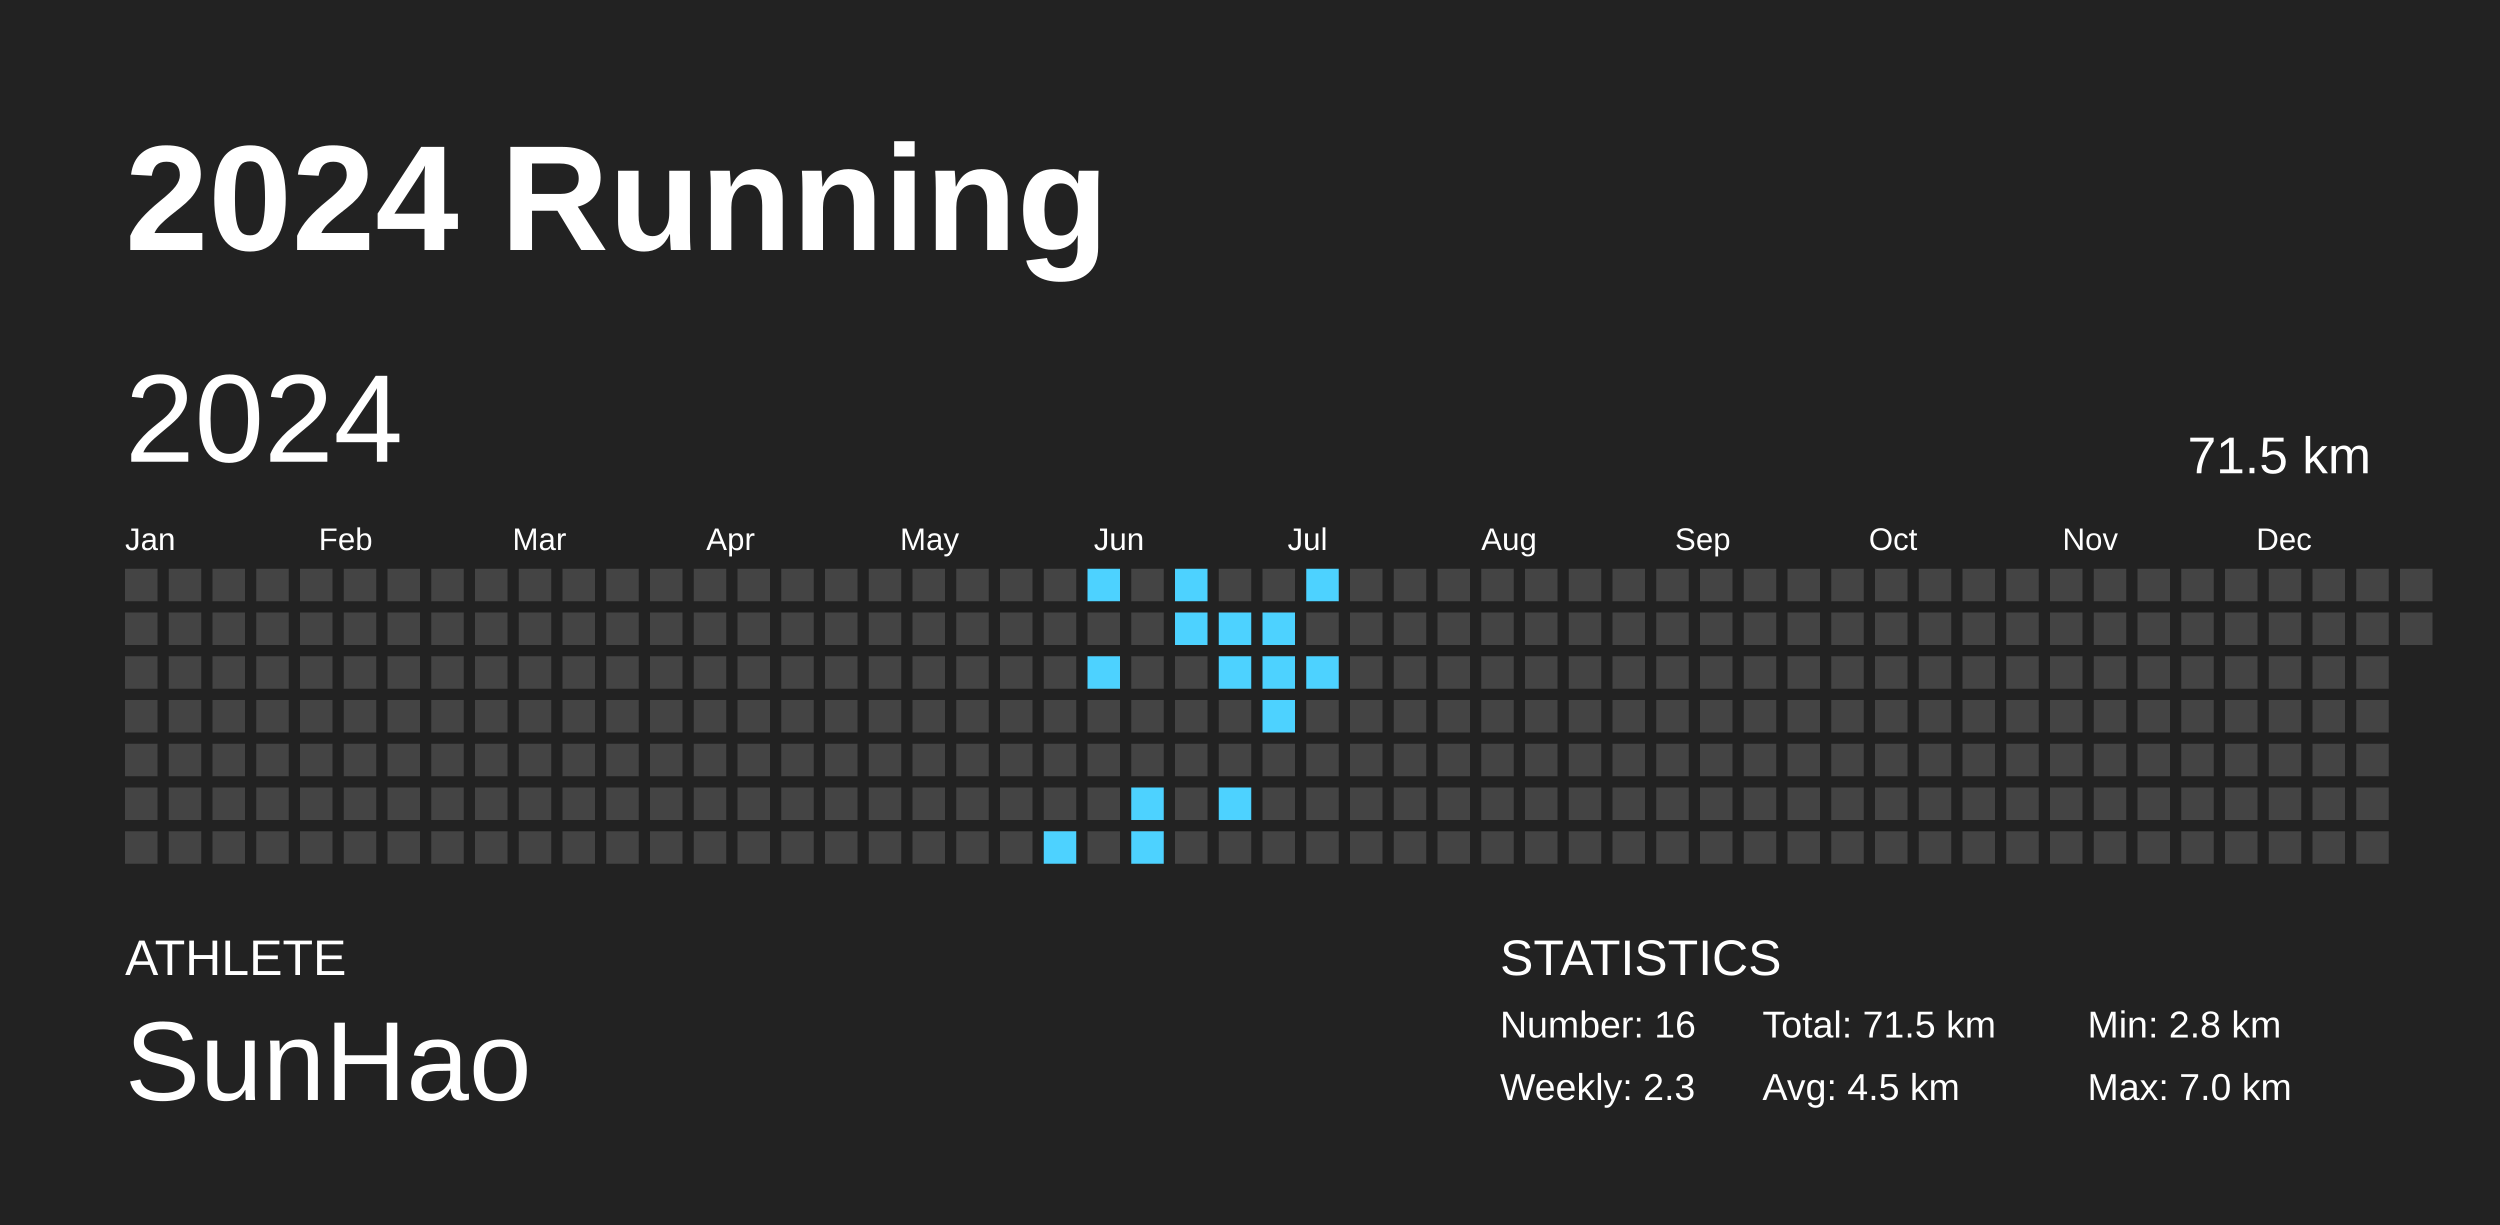
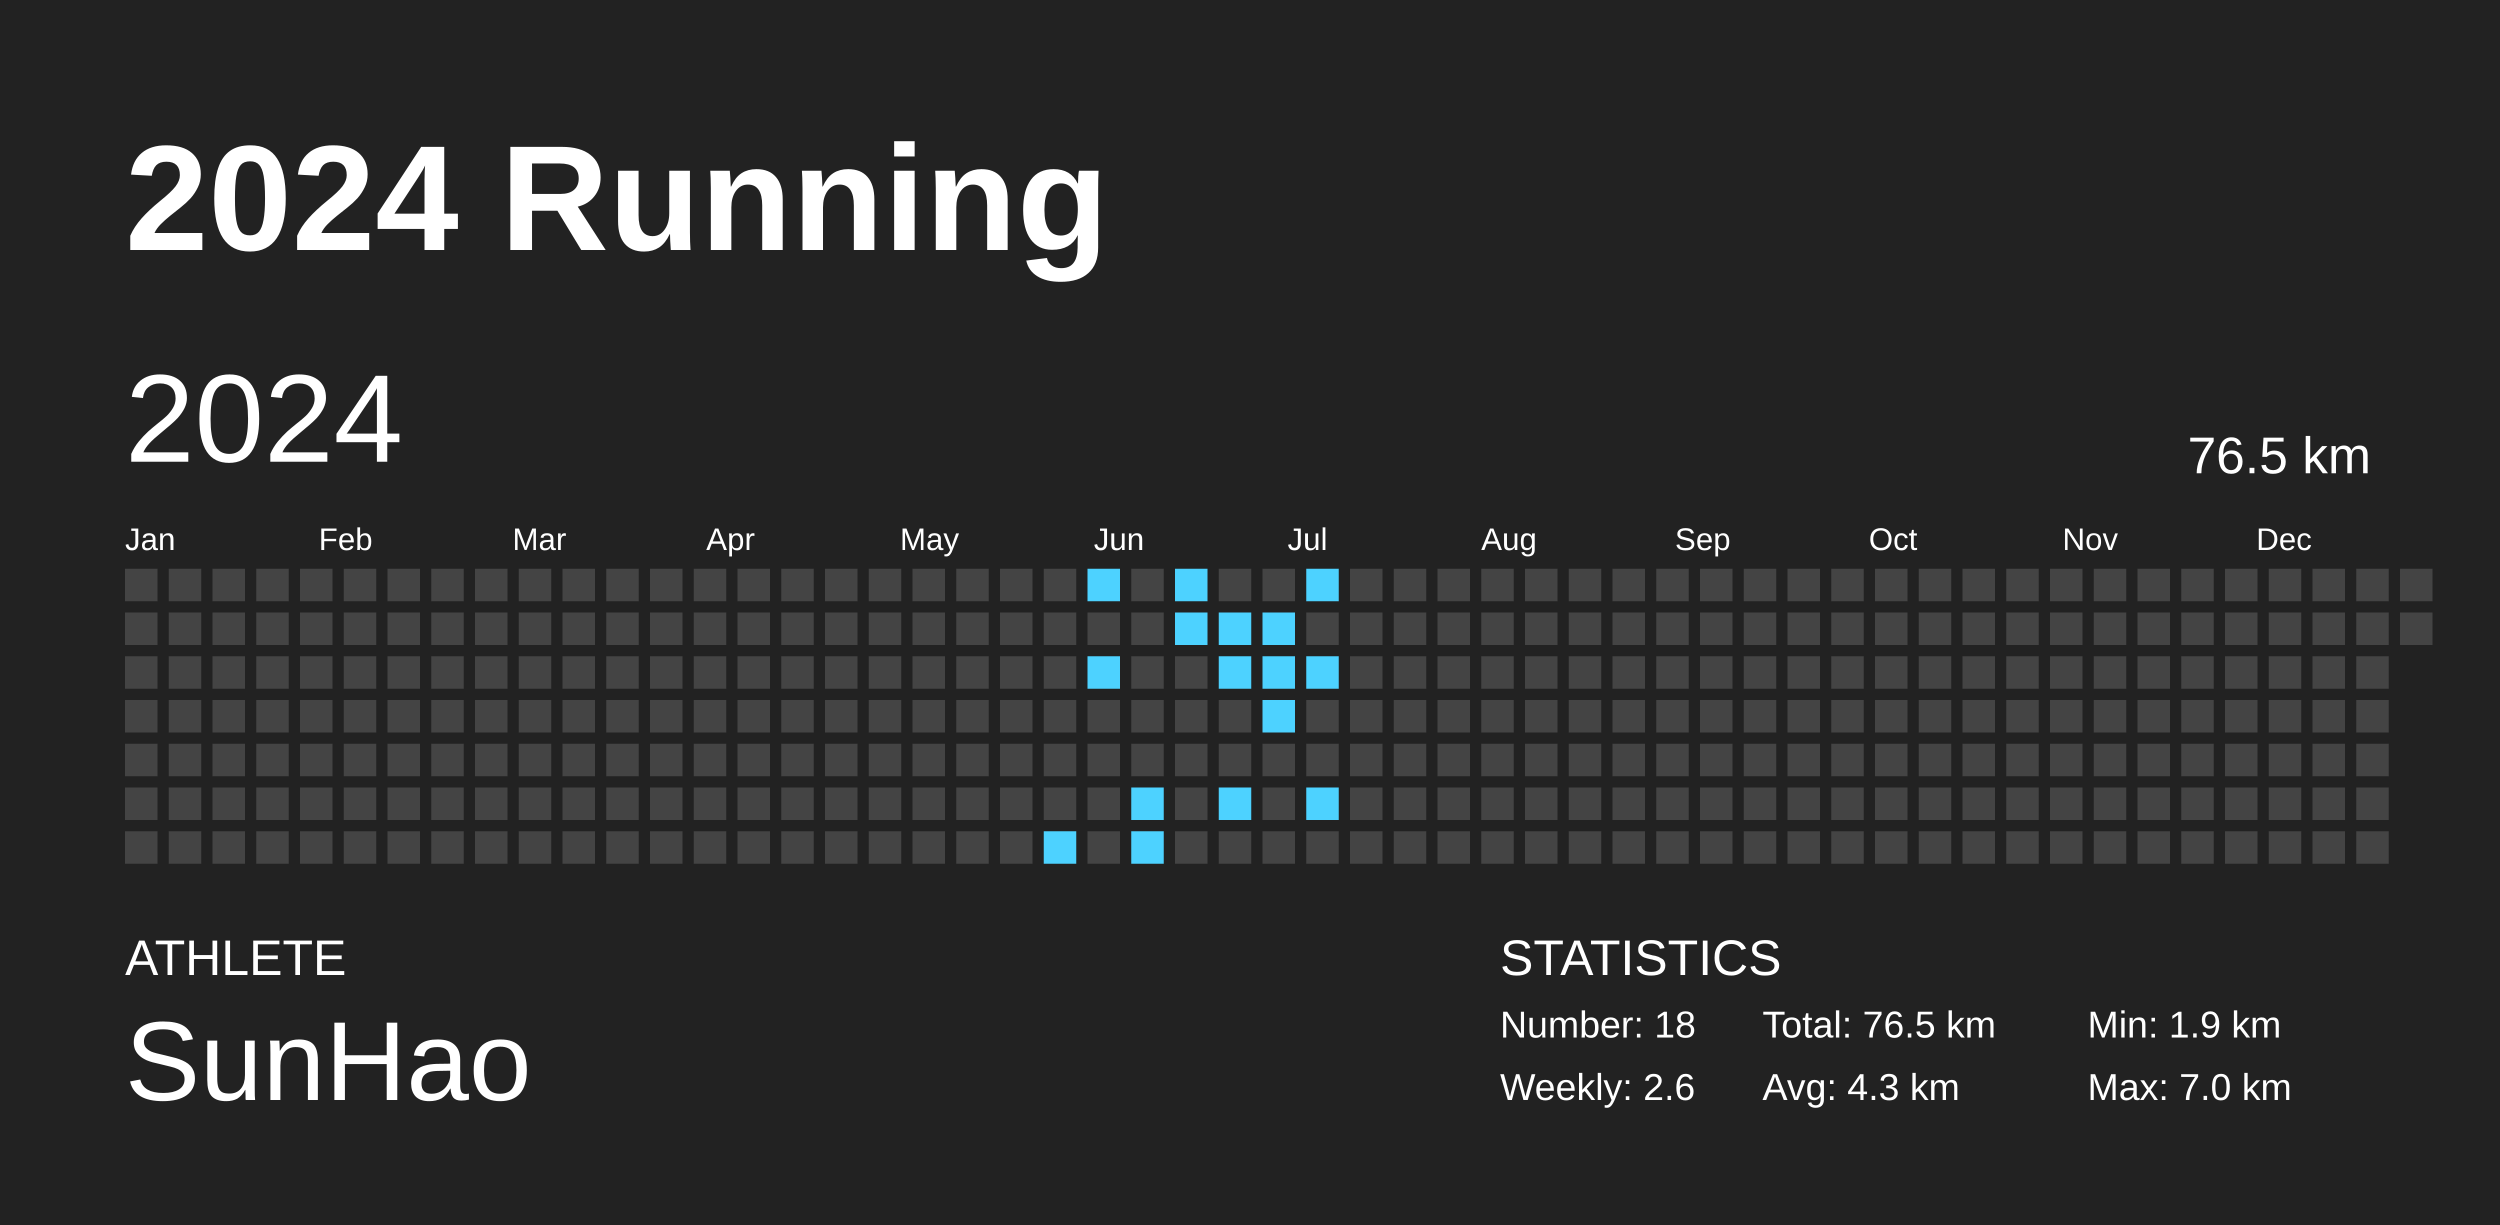
<svg xmlns="http://www.w3.org/2000/svg" baseProfile="full" height="98mm" version="1.1" viewBox="0,0,200,98" width="200mm">
  <defs />
  <rect fill="#222222" height="98" width="200" x="0" y="0" />
  <text fill="#FFFFFF" style="font-size:12px; font-family:Arial; font-weight:bold;" x="10" y="20">2024 Running</text>
  <text fill="#FFFFFF" style="font-size:4px; font-family:Arial" x="10" y="78">ATHLETE</text>
  <text fill="#FFFFFF" style="font-size:9px; font-family:Arial" x="10" y="88">SunHao</text>
  <text fill="#FFFFFF" style="font-size:4px; font-family:Arial" x="120" y="78">STATISTICS</text>
-   <text fill="#FFFFFF" style="font-size:3px; font-family:Arial" x="120" y="83">Number: 16</text>
-   <text fill="#FFFFFF" style="font-size:3px; font-family:Arial" x="120" y="88">Weekly: 2.3</text>
-   <text fill="#FFFFFF" style="font-size:3px; font-family:Arial" x="141" y="83">Total: 71.5 km</text>
-   <text fill="#FFFFFF" style="font-size:3px; font-family:Arial" x="141" y="88">Avg: 4.5 km</text>
-   <text fill="#FFFFFF" style="font-size:3px; font-family:Arial" x="167" y="83">Min: 2.8 km</text>
+   <text fill="#FFFFFF" style="font-size:3px; font-family:Arial" x="120" y="83">Number: 18</text>
+   <text fill="#FFFFFF" style="font-size:3px; font-family:Arial" x="120" y="88">Weekly: 2.6</text>
+   <text fill="#FFFFFF" style="font-size:3px; font-family:Arial" x="141" y="83">Total: 76.5 km</text>
+   <text fill="#FFFFFF" style="font-size:3px; font-family:Arial" x="141" y="88">Avg: 4.3 km</text>
+   <text fill="#FFFFFF" style="font-size:3px; font-family:Arial" x="167" y="83">Min: 1.9 km</text>
  <text fill="#FFFFFF" style="font-size:3px; font-family:Arial" x="167" y="88">Max: 7.0 km</text>
  <text dominant-baseline="hanging" fill="#FFFFFF" style="font-size:10.0px; font-family:Arial;" x="10" y="30">2024</text>
-   <text dominant-baseline="hanging" fill="#FFFFFF" style="font-size:4.125px; font-family:Arial;" x="175" y="35">71.5 km</text>
+   <text dominant-baseline="hanging" fill="#FFFFFF" style="font-size:4.125px; font-family:Arial;" x="175" y="35">76.5 km</text>
  <text fill="#FFFFFF" style="font-size:2.5px; font-family:Arial" x="10.0" y="44">Jan</text>
  <text fill="#FFFFFF" style="font-size:2.5px; font-family:Arial" x="25.5" y="44">Feb</text>
  <text fill="#FFFFFF" style="font-size:2.5px; font-family:Arial" x="41.0" y="44">Mar</text>
  <text fill="#FFFFFF" style="font-size:2.5px; font-family:Arial" x="56.5" y="44">Apr</text>
  <text fill="#FFFFFF" style="font-size:2.5px; font-family:Arial" x="72.0" y="44">May</text>
  <text fill="#FFFFFF" style="font-size:2.5px; font-family:Arial" x="87.5" y="44">Jun</text>
  <text fill="#FFFFFF" style="font-size:2.5px; font-family:Arial" x="103.0" y="44">Jul</text>
  <text fill="#FFFFFF" style="font-size:2.5px; font-family:Arial" x="118.5" y="44">Aug</text>
  <text fill="#FFFFFF" style="font-size:2.5px; font-family:Arial" x="134.0" y="44">Sep</text>
  <text fill="#FFFFFF" style="font-size:2.5px; font-family:Arial" x="149.5" y="44">Oct</text>
  <text fill="#FFFFFF" style="font-size:2.5px; font-family:Arial" x="165.0" y="44">Nov</text>
  <text fill="#FFFFFF" style="font-size:2.5px; font-family:Arial" x="180.5" y="44">Dec</text>
  <rect fill="#444444" height="2.6" width="2.6" x="10.0" y="45.5" />
  <rect fill="#444444" height="2.6" width="2.6" x="10.0" y="49.0" />
  <rect fill="#444444" height="2.6" width="2.6" x="10.0" y="52.5" />
  <rect fill="#444444" height="2.6" width="2.6" x="10.0" y="56.0" />
  <rect fill="#444444" height="2.6" width="2.6" x="10.0" y="59.5" />
  <rect fill="#444444" height="2.6" width="2.6" x="10.0" y="63.0" />
  <rect fill="#444444" height="2.6" width="2.6" x="10.0" y="66.5" />
  <rect fill="#444444" height="2.6" width="2.6" x="13.5" y="45.5" />
  <rect fill="#444444" height="2.6" width="2.6" x="13.5" y="49.0" />
  <rect fill="#444444" height="2.6" width="2.6" x="13.5" y="52.5" />
  <rect fill="#444444" height="2.6" width="2.6" x="13.5" y="56.0" />
  <rect fill="#444444" height="2.6" width="2.6" x="13.5" y="59.5" />
  <rect fill="#444444" height="2.6" width="2.6" x="13.5" y="63.0" />
  <rect fill="#444444" height="2.6" width="2.6" x="13.5" y="66.5" />
  <rect fill="#444444" height="2.6" width="2.6" x="17.0" y="45.5" />
  <rect fill="#444444" height="2.6" width="2.6" x="17.0" y="49.0" />
  <rect fill="#444444" height="2.6" width="2.6" x="17.0" y="52.5" />
  <rect fill="#444444" height="2.6" width="2.6" x="17.0" y="56.0" />
  <rect fill="#444444" height="2.6" width="2.6" x="17.0" y="59.5" />
  <rect fill="#444444" height="2.6" width="2.6" x="17.0" y="63.0" />
  <rect fill="#444444" height="2.6" width="2.6" x="17.0" y="66.5" />
  <rect fill="#444444" height="2.6" width="2.6" x="20.5" y="45.5" />
  <rect fill="#444444" height="2.6" width="2.6" x="20.5" y="49.0" />
  <rect fill="#444444" height="2.6" width="2.6" x="20.5" y="52.5" />
  <rect fill="#444444" height="2.6" width="2.6" x="20.5" y="56.0" />
  <rect fill="#444444" height="2.6" width="2.6" x="20.5" y="59.5" />
  <rect fill="#444444" height="2.6" width="2.6" x="20.5" y="63.0" />
  <rect fill="#444444" height="2.6" width="2.6" x="20.5" y="66.5" />
  <rect fill="#444444" height="2.6" width="2.6" x="24.0" y="45.5" />
  <rect fill="#444444" height="2.6" width="2.6" x="24.0" y="49.0" />
  <rect fill="#444444" height="2.6" width="2.6" x="24.0" y="52.5" />
  <rect fill="#444444" height="2.6" width="2.6" x="24.0" y="56.0" />
  <rect fill="#444444" height="2.6" width="2.6" x="24.0" y="59.5" />
  <rect fill="#444444" height="2.6" width="2.6" x="24.0" y="63.0" />
  <rect fill="#444444" height="2.6" width="2.6" x="24.0" y="66.5" />
  <rect fill="#444444" height="2.6" width="2.6" x="27.5" y="45.5" />
  <rect fill="#444444" height="2.6" width="2.6" x="27.5" y="49.0" />
  <rect fill="#444444" height="2.6" width="2.6" x="27.5" y="52.5" />
  <rect fill="#444444" height="2.6" width="2.6" x="27.5" y="56.0" />
  <rect fill="#444444" height="2.6" width="2.6" x="27.5" y="59.5" />
  <rect fill="#444444" height="2.6" width="2.6" x="27.5" y="63.0" />
  <rect fill="#444444" height="2.6" width="2.6" x="27.5" y="66.5" />
  <rect fill="#444444" height="2.6" width="2.6" x="31.0" y="45.5" />
  <rect fill="#444444" height="2.6" width="2.6" x="31.0" y="49.0" />
  <rect fill="#444444" height="2.6" width="2.6" x="31.0" y="52.5" />
  <rect fill="#444444" height="2.6" width="2.6" x="31.0" y="56.0" />
  <rect fill="#444444" height="2.6" width="2.6" x="31.0" y="59.5" />
  <rect fill="#444444" height="2.6" width="2.6" x="31.0" y="63.0" />
  <rect fill="#444444" height="2.6" width="2.6" x="31.0" y="66.5" />
  <rect fill="#444444" height="2.6" width="2.6" x="34.5" y="45.5" />
  <rect fill="#444444" height="2.6" width="2.6" x="34.5" y="49.0" />
  <rect fill="#444444" height="2.6" width="2.6" x="34.5" y="52.5" />
  <rect fill="#444444" height="2.6" width="2.6" x="34.5" y="56.0" />
  <rect fill="#444444" height="2.6" width="2.6" x="34.5" y="59.5" />
  <rect fill="#444444" height="2.6" width="2.6" x="34.5" y="63.0" />
  <rect fill="#444444" height="2.6" width="2.6" x="34.5" y="66.5" />
  <rect fill="#444444" height="2.6" width="2.6" x="38.0" y="45.5" />
  <rect fill="#444444" height="2.6" width="2.6" x="38.0" y="49.0" />
  <rect fill="#444444" height="2.6" width="2.6" x="38.0" y="52.5" />
  <rect fill="#444444" height="2.6" width="2.6" x="38.0" y="56.0" />
  <rect fill="#444444" height="2.6" width="2.6" x="38.0" y="59.5" />
  <rect fill="#444444" height="2.6" width="2.6" x="38.0" y="63.0" />
  <rect fill="#444444" height="2.6" width="2.6" x="38.0" y="66.5" />
  <rect fill="#444444" height="2.6" width="2.6" x="41.5" y="45.5" />
  <rect fill="#444444" height="2.6" width="2.6" x="41.5" y="49.0" />
  <rect fill="#444444" height="2.6" width="2.6" x="41.5" y="52.5" />
  <rect fill="#444444" height="2.6" width="2.6" x="41.5" y="56.0" />
  <rect fill="#444444" height="2.6" width="2.6" x="41.5" y="59.5" />
  <rect fill="#444444" height="2.6" width="2.6" x="41.5" y="63.0" />
  <rect fill="#444444" height="2.6" width="2.6" x="41.5" y="66.5" />
  <rect fill="#444444" height="2.6" width="2.6" x="45.0" y="45.5" />
  <rect fill="#444444" height="2.6" width="2.6" x="45.0" y="49.0" />
  <rect fill="#444444" height="2.6" width="2.6" x="45.0" y="52.5" />
  <rect fill="#444444" height="2.6" width="2.6" x="45.0" y="56.0" />
  <rect fill="#444444" height="2.6" width="2.6" x="45.0" y="59.5" />
  <rect fill="#444444" height="2.6" width="2.6" x="45.0" y="63.0" />
  <rect fill="#444444" height="2.6" width="2.6" x="45.0" y="66.5" />
  <rect fill="#444444" height="2.6" width="2.6" x="48.5" y="45.5" />
  <rect fill="#444444" height="2.6" width="2.6" x="48.5" y="49.0" />
  <rect fill="#444444" height="2.6" width="2.6" x="48.5" y="52.5" />
  <rect fill="#444444" height="2.6" width="2.6" x="48.5" y="56.0" />
  <rect fill="#444444" height="2.6" width="2.6" x="48.5" y="59.5" />
  <rect fill="#444444" height="2.6" width="2.6" x="48.5" y="63.0" />
  <rect fill="#444444" height="2.6" width="2.6" x="48.5" y="66.5" />
  <rect fill="#444444" height="2.6" width="2.6" x="52.0" y="45.5" />
  <rect fill="#444444" height="2.6" width="2.6" x="52.0" y="49.0" />
  <rect fill="#444444" height="2.6" width="2.6" x="52.0" y="52.5" />
  <rect fill="#444444" height="2.6" width="2.6" x="52.0" y="56.0" />
  <rect fill="#444444" height="2.6" width="2.6" x="52.0" y="59.5" />
  <rect fill="#444444" height="2.6" width="2.6" x="52.0" y="63.0" />
  <rect fill="#444444" height="2.6" width="2.6" x="52.0" y="66.5" />
  <rect fill="#444444" height="2.6" width="2.6" x="55.5" y="45.5" />
  <rect fill="#444444" height="2.6" width="2.6" x="55.5" y="49.0" />
  <rect fill="#444444" height="2.6" width="2.6" x="55.5" y="52.5" />
  <rect fill="#444444" height="2.6" width="2.6" x="55.5" y="56.0" />
  <rect fill="#444444" height="2.6" width="2.6" x="55.5" y="59.5" />
  <rect fill="#444444" height="2.6" width="2.6" x="55.5" y="63.0" />
  <rect fill="#444444" height="2.6" width="2.6" x="55.5" y="66.5" />
  <rect fill="#444444" height="2.6" width="2.6" x="59.0" y="45.5" />
  <rect fill="#444444" height="2.6" width="2.6" x="59.0" y="49.0" />
  <rect fill="#444444" height="2.6" width="2.6" x="59.0" y="52.5" />
  <rect fill="#444444" height="2.6" width="2.6" x="59.0" y="56.0" />
  <rect fill="#444444" height="2.6" width="2.6" x="59.0" y="59.5" />
  <rect fill="#444444" height="2.6" width="2.6" x="59.0" y="63.0" />
  <rect fill="#444444" height="2.6" width="2.6" x="59.0" y="66.5" />
  <rect fill="#444444" height="2.6" width="2.6" x="62.5" y="45.5" />
  <rect fill="#444444" height="2.6" width="2.6" x="62.5" y="49.0" />
  <rect fill="#444444" height="2.6" width="2.6" x="62.5" y="52.5" />
  <rect fill="#444444" height="2.6" width="2.6" x="62.5" y="56.0" />
  <rect fill="#444444" height="2.6" width="2.6" x="62.5" y="59.5" />
  <rect fill="#444444" height="2.6" width="2.6" x="62.5" y="63.0" />
  <rect fill="#444444" height="2.6" width="2.6" x="62.5" y="66.5" />
  <rect fill="#444444" height="2.6" width="2.6" x="66.0" y="45.5" />
  <rect fill="#444444" height="2.6" width="2.6" x="66.0" y="49.0" />
  <rect fill="#444444" height="2.6" width="2.6" x="66.0" y="52.5" />
  <rect fill="#444444" height="2.6" width="2.6" x="66.0" y="56.0" />
  <rect fill="#444444" height="2.6" width="2.6" x="66.0" y="59.5" />
  <rect fill="#444444" height="2.6" width="2.6" x="66.0" y="63.0" />
  <rect fill="#444444" height="2.6" width="2.6" x="66.0" y="66.5" />
  <rect fill="#444444" height="2.6" width="2.6" x="69.5" y="45.5" />
  <rect fill="#444444" height="2.6" width="2.6" x="69.5" y="49.0" />
  <rect fill="#444444" height="2.6" width="2.6" x="69.5" y="52.5" />
  <rect fill="#444444" height="2.6" width="2.6" x="69.5" y="56.0" />
  <rect fill="#444444" height="2.6" width="2.6" x="69.5" y="59.5" />
  <rect fill="#444444" height="2.6" width="2.6" x="69.5" y="63.0" />
  <rect fill="#444444" height="2.6" width="2.6" x="69.5" y="66.5" />
  <rect fill="#444444" height="2.6" width="2.6" x="73.0" y="45.5" />
  <rect fill="#444444" height="2.6" width="2.6" x="73.0" y="49.0" />
  <rect fill="#444444" height="2.6" width="2.6" x="73.0" y="52.5" />
  <rect fill="#444444" height="2.6" width="2.6" x="73.0" y="56.0" />
  <rect fill="#444444" height="2.6" width="2.6" x="73.0" y="59.5" />
  <rect fill="#444444" height="2.6" width="2.6" x="73.0" y="63.0" />
  <rect fill="#444444" height="2.6" width="2.6" x="73.0" y="66.5" />
  <rect fill="#444444" height="2.6" width="2.6" x="76.5" y="45.5" />
  <rect fill="#444444" height="2.6" width="2.6" x="76.5" y="49.0" />
  <rect fill="#444444" height="2.6" width="2.6" x="76.5" y="52.5" />
  <rect fill="#444444" height="2.6" width="2.6" x="76.5" y="56.0" />
  <rect fill="#444444" height="2.6" width="2.6" x="76.5" y="59.5" />
  <rect fill="#444444" height="2.6" width="2.6" x="76.5" y="63.0" />
  <rect fill="#444444" height="2.6" width="2.6" x="76.5" y="66.5" />
  <rect fill="#444444" height="2.6" width="2.6" x="80.0" y="45.5" />
  <rect fill="#444444" height="2.6" width="2.6" x="80.0" y="49.0" />
  <rect fill="#444444" height="2.6" width="2.6" x="80.0" y="52.5" />
  <rect fill="#444444" height="2.6" width="2.6" x="80.0" y="56.0" />
  <rect fill="#444444" height="2.6" width="2.6" x="80.0" y="59.5" />
  <rect fill="#444444" height="2.6" width="2.6" x="80.0" y="63.0" />
  <rect fill="#444444" height="2.6" width="2.6" x="80.0" y="66.5" />
  <rect fill="#444444" height="2.6" width="2.6" x="83.5" y="45.5" />
  <rect fill="#444444" height="2.6" width="2.6" x="83.5" y="49.0" />
  <rect fill="#444444" height="2.6" width="2.6" x="83.5" y="52.5" />
  <rect fill="#444444" height="2.6" width="2.6" x="83.5" y="56.0" />
  <rect fill="#444444" height="2.6" width="2.6" x="83.5" y="59.5" />
  <rect fill="#444444" height="2.6" width="2.6" x="83.5" y="63.0" />
  <rect fill="#4dd2ff" height="2.6" width="2.6" x="83.5" y="66.5" />
  <rect fill="#4dd2ff" height="2.6" width="2.6" x="87.0" y="45.5" />
  <rect fill="#444444" height="2.6" width="2.6" x="87.0" y="49.0" />
  <rect fill="#4dd2ff" height="2.6" width="2.6" x="87.0" y="52.5" />
  <rect fill="#444444" height="2.6" width="2.6" x="87.0" y="56.0" />
  <rect fill="#444444" height="2.6" width="2.6" x="87.0" y="59.5" />
  <rect fill="#444444" height="2.6" width="2.6" x="87.0" y="63.0" />
  <rect fill="#444444" height="2.6" width="2.6" x="87.0" y="66.5" />
  <rect fill="#444444" height="2.6" width="2.6" x="90.5" y="45.5" />
  <rect fill="#444444" height="2.6" width="2.6" x="90.5" y="49.0" />
  <rect fill="#444444" height="2.6" width="2.6" x="90.5" y="52.5" />
  <rect fill="#444444" height="2.6" width="2.6" x="90.5" y="56.0" />
  <rect fill="#444444" height="2.6" width="2.6" x="90.5" y="59.5" />
  <rect fill="#4dd2ff" height="2.6" width="2.6" x="90.5" y="63.0" />
  <rect fill="#4dd2ff" height="2.6" width="2.6" x="90.5" y="66.5" />
  <rect fill="#4dd2ff" height="2.6" width="2.6" x="94.0" y="45.5" />
  <rect fill="#4dd2ff" height="2.6" width="2.6" x="94.0" y="49.0" />
  <rect fill="#444444" height="2.6" width="2.6" x="94.0" y="52.5" />
  <rect fill="#444444" height="2.6" width="2.6" x="94.0" y="56.0" />
  <rect fill="#444444" height="2.6" width="2.6" x="94.0" y="59.5" />
  <rect fill="#444444" height="2.6" width="2.6" x="94.0" y="63.0" />
  <rect fill="#444444" height="2.6" width="2.6" x="94.0" y="66.5" />
  <rect fill="#444444" height="2.6" width="2.6" x="97.5" y="45.5" />
  <rect fill="#4dd2ff" height="2.6" width="2.6" x="97.5" y="49.0" />
  <rect fill="#4dd2ff" height="2.6" width="2.6" x="97.5" y="52.5" />
  <rect fill="#444444" height="2.6" width="2.6" x="97.5" y="56.0" />
  <rect fill="#444444" height="2.6" width="2.6" x="97.5" y="59.5" />
  <rect fill="#4dd2ff" height="2.6" width="2.6" x="97.5" y="63.0" />
  <rect fill="#444444" height="2.6" width="2.6" x="97.5" y="66.5" />
  <rect fill="#444444" height="2.6" width="2.6" x="101.0" y="45.5" />
  <rect fill="#4dd2ff" height="2.6" width="2.6" x="101.0" y="49.0" />
  <rect fill="#4dd2ff" height="2.6" width="2.6" x="101.0" y="52.5" />
  <rect fill="#4dd2ff" height="2.6" width="2.6" x="101.0" y="56.0" />
  <rect fill="#444444" height="2.6" width="2.6" x="101.0" y="59.5" />
  <rect fill="#444444" height="2.6" width="2.6" x="101.0" y="63.0" />
  <rect fill="#444444" height="2.6" width="2.6" x="101.0" y="66.5" />
  <rect fill="#4dd2ff" height="2.6" width="2.6" x="104.5" y="45.5" />
  <rect fill="#444444" height="2.6" width="2.6" x="104.5" y="49.0" />
  <rect fill="#4dd2ff" height="2.6" width="2.6" x="104.5" y="52.5" />
  <rect fill="#444444" height="2.6" width="2.6" x="104.5" y="56.0" />
  <rect fill="#444444" height="2.6" width="2.6" x="104.5" y="59.5" />
-   <rect fill="#444444" height="2.6" width="2.6" x="104.5" y="63.0" />
+   <rect fill="#4dd2ff" height="2.6" width="2.6" x="104.5" y="63.0" />
  <rect fill="#444444" height="2.6" width="2.6" x="104.5" y="66.5" />
  <rect fill="#444444" height="2.6" width="2.6" x="108.0" y="45.5" />
  <rect fill="#444444" height="2.6" width="2.6" x="108.0" y="49.0" />
  <rect fill="#444444" height="2.6" width="2.6" x="108.0" y="52.5" />
  <rect fill="#444444" height="2.6" width="2.6" x="108.0" y="56.0" />
  <rect fill="#444444" height="2.6" width="2.6" x="108.0" y="59.5" />
  <rect fill="#444444" height="2.6" width="2.6" x="108.0" y="63.0" />
  <rect fill="#444444" height="2.6" width="2.6" x="108.0" y="66.5" />
  <rect fill="#444444" height="2.6" width="2.6" x="111.5" y="45.5" />
  <rect fill="#444444" height="2.6" width="2.6" x="111.5" y="49.0" />
  <rect fill="#444444" height="2.6" width="2.6" x="111.5" y="52.5" />
  <rect fill="#444444" height="2.6" width="2.6" x="111.5" y="56.0" />
  <rect fill="#444444" height="2.6" width="2.6" x="111.5" y="59.5" />
  <rect fill="#444444" height="2.6" width="2.6" x="111.5" y="63.0" />
  <rect fill="#444444" height="2.6" width="2.6" x="111.5" y="66.5" />
  <rect fill="#444444" height="2.6" width="2.6" x="115.0" y="45.5" />
  <rect fill="#444444" height="2.6" width="2.6" x="115.0" y="49.0" />
  <rect fill="#444444" height="2.6" width="2.6" x="115.0" y="52.5" />
  <rect fill="#444444" height="2.6" width="2.6" x="115.0" y="56.0" />
  <rect fill="#444444" height="2.6" width="2.6" x="115.0" y="59.5" />
  <rect fill="#444444" height="2.6" width="2.6" x="115.0" y="63.0" />
  <rect fill="#444444" height="2.6" width="2.6" x="115.0" y="66.5" />
  <rect fill="#444444" height="2.6" width="2.6" x="118.5" y="45.5" />
  <rect fill="#444444" height="2.6" width="2.6" x="118.5" y="49.0" />
  <rect fill="#444444" height="2.6" width="2.6" x="118.5" y="52.5" />
  <rect fill="#444444" height="2.6" width="2.6" x="118.5" y="56.0" />
  <rect fill="#444444" height="2.6" width="2.6" x="118.5" y="59.5" />
  <rect fill="#444444" height="2.6" width="2.6" x="118.5" y="63.0" />
  <rect fill="#444444" height="2.6" width="2.6" x="118.5" y="66.5" />
  <rect fill="#444444" height="2.6" width="2.6" x="122.0" y="45.5" />
  <rect fill="#444444" height="2.6" width="2.6" x="122.0" y="49.0" />
  <rect fill="#444444" height="2.6" width="2.6" x="122.0" y="52.5" />
  <rect fill="#444444" height="2.6" width="2.6" x="122.0" y="56.0" />
  <rect fill="#444444" height="2.6" width="2.6" x="122.0" y="59.5" />
  <rect fill="#444444" height="2.6" width="2.6" x="122.0" y="63.0" />
  <rect fill="#444444" height="2.6" width="2.6" x="122.0" y="66.5" />
  <rect fill="#444444" height="2.6" width="2.6" x="125.5" y="45.5" />
  <rect fill="#444444" height="2.6" width="2.6" x="125.5" y="49.0" />
  <rect fill="#444444" height="2.6" width="2.6" x="125.5" y="52.5" />
  <rect fill="#444444" height="2.6" width="2.6" x="125.5" y="56.0" />
  <rect fill="#444444" height="2.6" width="2.6" x="125.5" y="59.5" />
  <rect fill="#444444" height="2.6" width="2.6" x="125.5" y="63.0" />
  <rect fill="#444444" height="2.6" width="2.6" x="125.5" y="66.5" />
  <rect fill="#444444" height="2.6" width="2.6" x="129.0" y="45.5" />
  <rect fill="#444444" height="2.6" width="2.6" x="129.0" y="49.0" />
  <rect fill="#444444" height="2.6" width="2.6" x="129.0" y="52.5" />
  <rect fill="#444444" height="2.6" width="2.6" x="129.0" y="56.0" />
  <rect fill="#444444" height="2.6" width="2.6" x="129.0" y="59.5" />
  <rect fill="#444444" height="2.6" width="2.6" x="129.0" y="63.0" />
  <rect fill="#444444" height="2.6" width="2.6" x="129.0" y="66.5" />
  <rect fill="#444444" height="2.6" width="2.6" x="132.5" y="45.5" />
  <rect fill="#444444" height="2.6" width="2.6" x="132.5" y="49.0" />
  <rect fill="#444444" height="2.6" width="2.6" x="132.5" y="52.5" />
  <rect fill="#444444" height="2.6" width="2.6" x="132.5" y="56.0" />
  <rect fill="#444444" height="2.6" width="2.6" x="132.5" y="59.5" />
  <rect fill="#444444" height="2.6" width="2.6" x="132.5" y="63.0" />
  <rect fill="#444444" height="2.6" width="2.6" x="132.5" y="66.5" />
  <rect fill="#444444" height="2.6" width="2.6" x="136.0" y="45.5" />
  <rect fill="#444444" height="2.6" width="2.6" x="136.0" y="49.0" />
  <rect fill="#444444" height="2.6" width="2.6" x="136.0" y="52.5" />
  <rect fill="#444444" height="2.6" width="2.6" x="136.0" y="56.0" />
  <rect fill="#444444" height="2.6" width="2.6" x="136.0" y="59.5" />
  <rect fill="#444444" height="2.6" width="2.6" x="136.0" y="63.0" />
  <rect fill="#444444" height="2.6" width="2.6" x="136.0" y="66.5" />
  <rect fill="#444444" height="2.6" width="2.6" x="139.5" y="45.5" />
  <rect fill="#444444" height="2.6" width="2.6" x="139.5" y="49.0" />
  <rect fill="#444444" height="2.6" width="2.6" x="139.5" y="52.5" />
  <rect fill="#444444" height="2.6" width="2.6" x="139.5" y="56.0" />
  <rect fill="#444444" height="2.6" width="2.6" x="139.5" y="59.5" />
  <rect fill="#444444" height="2.6" width="2.6" x="139.5" y="63.0" />
  <rect fill="#444444" height="2.6" width="2.6" x="139.5" y="66.5" />
  <rect fill="#444444" height="2.6" width="2.6" x="143.0" y="45.5" />
  <rect fill="#444444" height="2.6" width="2.6" x="143.0" y="49.0" />
  <rect fill="#444444" height="2.6" width="2.6" x="143.0" y="52.5" />
  <rect fill="#444444" height="2.6" width="2.6" x="143.0" y="56.0" />
  <rect fill="#444444" height="2.6" width="2.6" x="143.0" y="59.5" />
  <rect fill="#444444" height="2.6" width="2.6" x="143.0" y="63.0" />
  <rect fill="#444444" height="2.6" width="2.6" x="143.0" y="66.5" />
  <rect fill="#444444" height="2.6" width="2.6" x="146.5" y="45.5" />
  <rect fill="#444444" height="2.6" width="2.6" x="146.5" y="49.0" />
  <rect fill="#444444" height="2.6" width="2.6" x="146.5" y="52.5" />
  <rect fill="#444444" height="2.6" width="2.6" x="146.5" y="56.0" />
  <rect fill="#444444" height="2.6" width="2.6" x="146.5" y="59.5" />
  <rect fill="#444444" height="2.6" width="2.6" x="146.5" y="63.0" />
  <rect fill="#444444" height="2.6" width="2.6" x="146.5" y="66.5" />
  <rect fill="#444444" height="2.6" width="2.6" x="150.0" y="45.5" />
  <rect fill="#444444" height="2.6" width="2.6" x="150.0" y="49.0" />
  <rect fill="#444444" height="2.6" width="2.6" x="150.0" y="52.5" />
  <rect fill="#444444" height="2.6" width="2.6" x="150.0" y="56.0" />
  <rect fill="#444444" height="2.6" width="2.6" x="150.0" y="59.5" />
  <rect fill="#444444" height="2.6" width="2.6" x="150.0" y="63.0" />
  <rect fill="#444444" height="2.6" width="2.6" x="150.0" y="66.5" />
  <rect fill="#444444" height="2.6" width="2.6" x="153.5" y="45.5" />
  <rect fill="#444444" height="2.6" width="2.6" x="153.5" y="49.0" />
  <rect fill="#444444" height="2.6" width="2.6" x="153.5" y="52.5" />
  <rect fill="#444444" height="2.6" width="2.6" x="153.5" y="56.0" />
  <rect fill="#444444" height="2.6" width="2.6" x="153.5" y="59.5" />
  <rect fill="#444444" height="2.6" width="2.6" x="153.5" y="63.0" />
  <rect fill="#444444" height="2.6" width="2.6" x="153.5" y="66.5" />
  <rect fill="#444444" height="2.6" width="2.6" x="157.0" y="45.5" />
  <rect fill="#444444" height="2.6" width="2.6" x="157.0" y="49.0" />
  <rect fill="#444444" height="2.6" width="2.6" x="157.0" y="52.5" />
  <rect fill="#444444" height="2.6" width="2.6" x="157.0" y="56.0" />
  <rect fill="#444444" height="2.6" width="2.6" x="157.0" y="59.5" />
  <rect fill="#444444" height="2.6" width="2.6" x="157.0" y="63.0" />
  <rect fill="#444444" height="2.6" width="2.6" x="157.0" y="66.5" />
  <rect fill="#444444" height="2.6" width="2.6" x="160.5" y="45.5" />
  <rect fill="#444444" height="2.6" width="2.6" x="160.5" y="49.0" />
  <rect fill="#444444" height="2.6" width="2.6" x="160.5" y="52.5" />
  <rect fill="#444444" height="2.6" width="2.6" x="160.5" y="56.0" />
  <rect fill="#444444" height="2.6" width="2.6" x="160.5" y="59.5" />
  <rect fill="#444444" height="2.6" width="2.6" x="160.5" y="63.0" />
  <rect fill="#444444" height="2.6" width="2.6" x="160.5" y="66.5" />
  <rect fill="#444444" height="2.6" width="2.6" x="164.0" y="45.5" />
  <rect fill="#444444" height="2.6" width="2.6" x="164.0" y="49.0" />
  <rect fill="#444444" height="2.6" width="2.6" x="164.0" y="52.5" />
  <rect fill="#444444" height="2.6" width="2.6" x="164.0" y="56.0" />
  <rect fill="#444444" height="2.6" width="2.6" x="164.0" y="59.5" />
  <rect fill="#444444" height="2.6" width="2.6" x="164.0" y="63.0" />
  <rect fill="#444444" height="2.6" width="2.6" x="164.0" y="66.5" />
  <rect fill="#444444" height="2.6" width="2.6" x="167.5" y="45.5" />
  <rect fill="#444444" height="2.6" width="2.6" x="167.5" y="49.0" />
  <rect fill="#444444" height="2.6" width="2.6" x="167.5" y="52.5" />
  <rect fill="#444444" height="2.6" width="2.6" x="167.5" y="56.0" />
  <rect fill="#444444" height="2.6" width="2.6" x="167.5" y="59.5" />
  <rect fill="#444444" height="2.6" width="2.6" x="167.5" y="63.0" />
  <rect fill="#444444" height="2.6" width="2.6" x="167.5" y="66.5" />
  <rect fill="#444444" height="2.6" width="2.6" x="171.0" y="45.5" />
  <rect fill="#444444" height="2.6" width="2.6" x="171.0" y="49.0" />
  <rect fill="#444444" height="2.6" width="2.6" x="171.0" y="52.5" />
  <rect fill="#444444" height="2.6" width="2.6" x="171.0" y="56.0" />
  <rect fill="#444444" height="2.6" width="2.6" x="171.0" y="59.5" />
  <rect fill="#444444" height="2.6" width="2.6" x="171.0" y="63.0" />
  <rect fill="#444444" height="2.6" width="2.6" x="171.0" y="66.5" />
  <rect fill="#444444" height="2.6" width="2.6" x="174.5" y="45.5" />
  <rect fill="#444444" height="2.6" width="2.6" x="174.5" y="49.0" />
  <rect fill="#444444" height="2.6" width="2.6" x="174.5" y="52.5" />
  <rect fill="#444444" height="2.6" width="2.6" x="174.5" y="56.0" />
  <rect fill="#444444" height="2.6" width="2.6" x="174.5" y="59.5" />
  <rect fill="#444444" height="2.6" width="2.6" x="174.5" y="63.0" />
  <rect fill="#444444" height="2.6" width="2.6" x="174.5" y="66.5" />
  <rect fill="#444444" height="2.6" width="2.6" x="178.0" y="45.5" />
  <rect fill="#444444" height="2.6" width="2.6" x="178.0" y="49.0" />
  <rect fill="#444444" height="2.6" width="2.6" x="178.0" y="52.5" />
  <rect fill="#444444" height="2.6" width="2.6" x="178.0" y="56.0" />
  <rect fill="#444444" height="2.6" width="2.6" x="178.0" y="59.5" />
  <rect fill="#444444" height="2.6" width="2.6" x="178.0" y="63.0" />
  <rect fill="#444444" height="2.6" width="2.6" x="178.0" y="66.5" />
  <rect fill="#444444" height="2.6" width="2.6" x="181.5" y="45.5" />
  <rect fill="#444444" height="2.6" width="2.6" x="181.5" y="49.0" />
  <rect fill="#444444" height="2.6" width="2.6" x="181.5" y="52.5" />
  <rect fill="#444444" height="2.6" width="2.6" x="181.5" y="56.0" />
  <rect fill="#444444" height="2.6" width="2.6" x="181.5" y="59.5" />
  <rect fill="#444444" height="2.6" width="2.6" x="181.5" y="63.0" />
  <rect fill="#444444" height="2.6" width="2.6" x="181.5" y="66.5" />
  <rect fill="#444444" height="2.6" width="2.6" x="185.0" y="45.5" />
  <rect fill="#444444" height="2.6" width="2.6" x="185.0" y="49.0" />
  <rect fill="#444444" height="2.6" width="2.6" x="185.0" y="52.5" />
  <rect fill="#444444" height="2.6" width="2.6" x="185.0" y="56.0" />
  <rect fill="#444444" height="2.6" width="2.6" x="185.0" y="59.5" />
  <rect fill="#444444" height="2.6" width="2.6" x="185.0" y="63.0" />
  <rect fill="#444444" height="2.6" width="2.6" x="185.0" y="66.5" />
  <rect fill="#444444" height="2.6" width="2.6" x="188.5" y="45.5" />
  <rect fill="#444444" height="2.6" width="2.6" x="188.5" y="49.0" />
  <rect fill="#444444" height="2.6" width="2.6" x="188.5" y="52.5" />
  <rect fill="#444444" height="2.6" width="2.6" x="188.5" y="56.0" />
  <rect fill="#444444" height="2.6" width="2.6" x="188.5" y="59.5" />
  <rect fill="#444444" height="2.6" width="2.6" x="188.5" y="63.0" />
  <rect fill="#444444" height="2.6" width="2.6" x="188.5" y="66.5" />
  <rect fill="#444444" height="2.6" width="2.6" x="192.0" y="45.5" />
  <rect fill="#444444" height="2.6" width="2.6" x="192.0" y="49.0" />
</svg>
